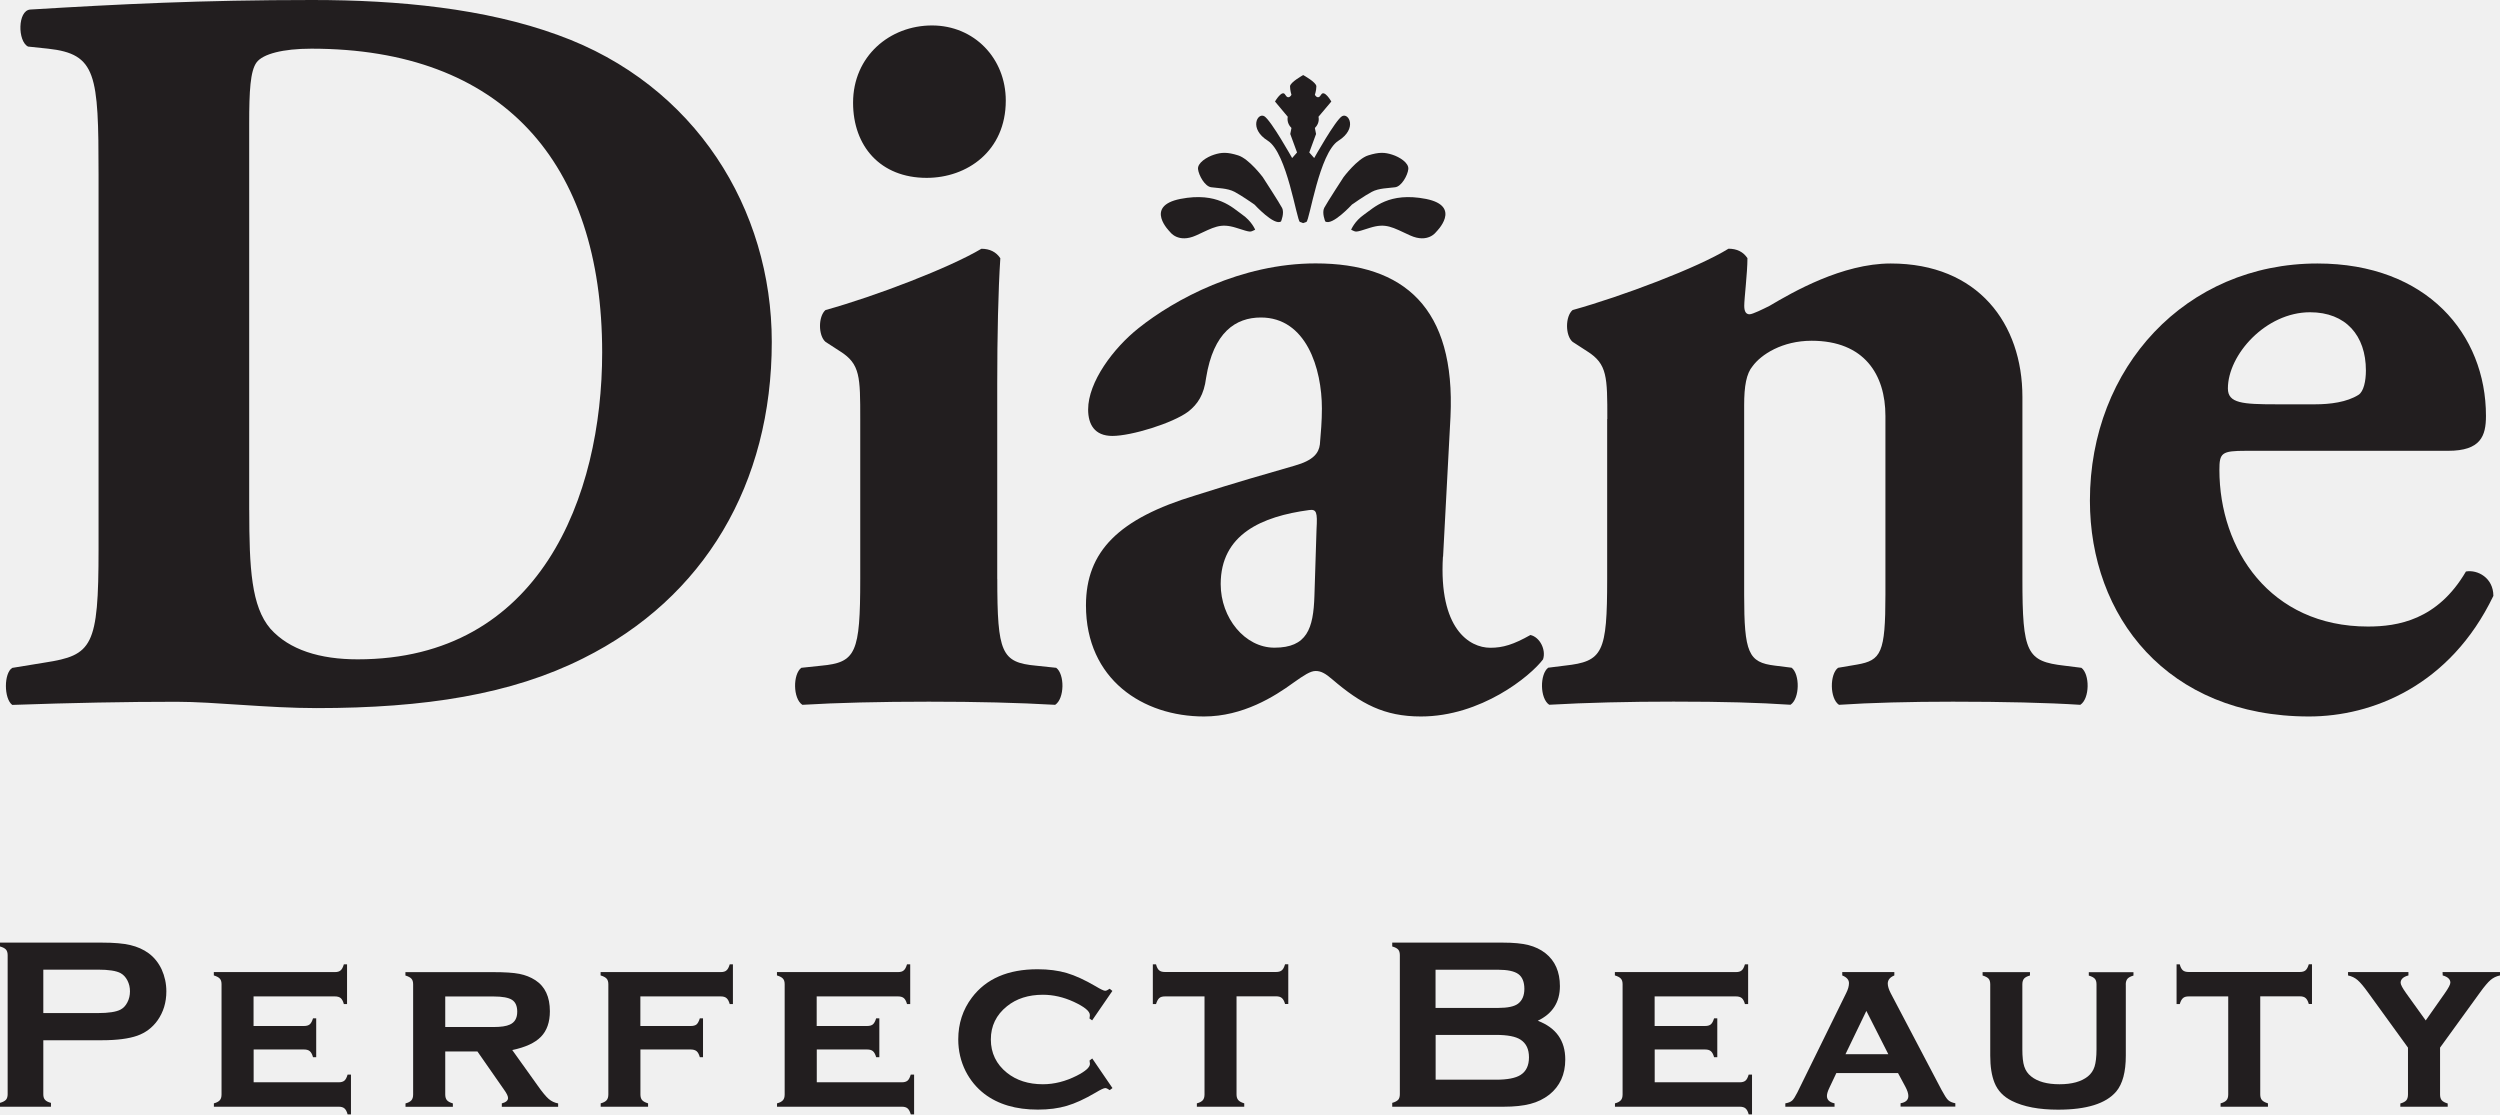
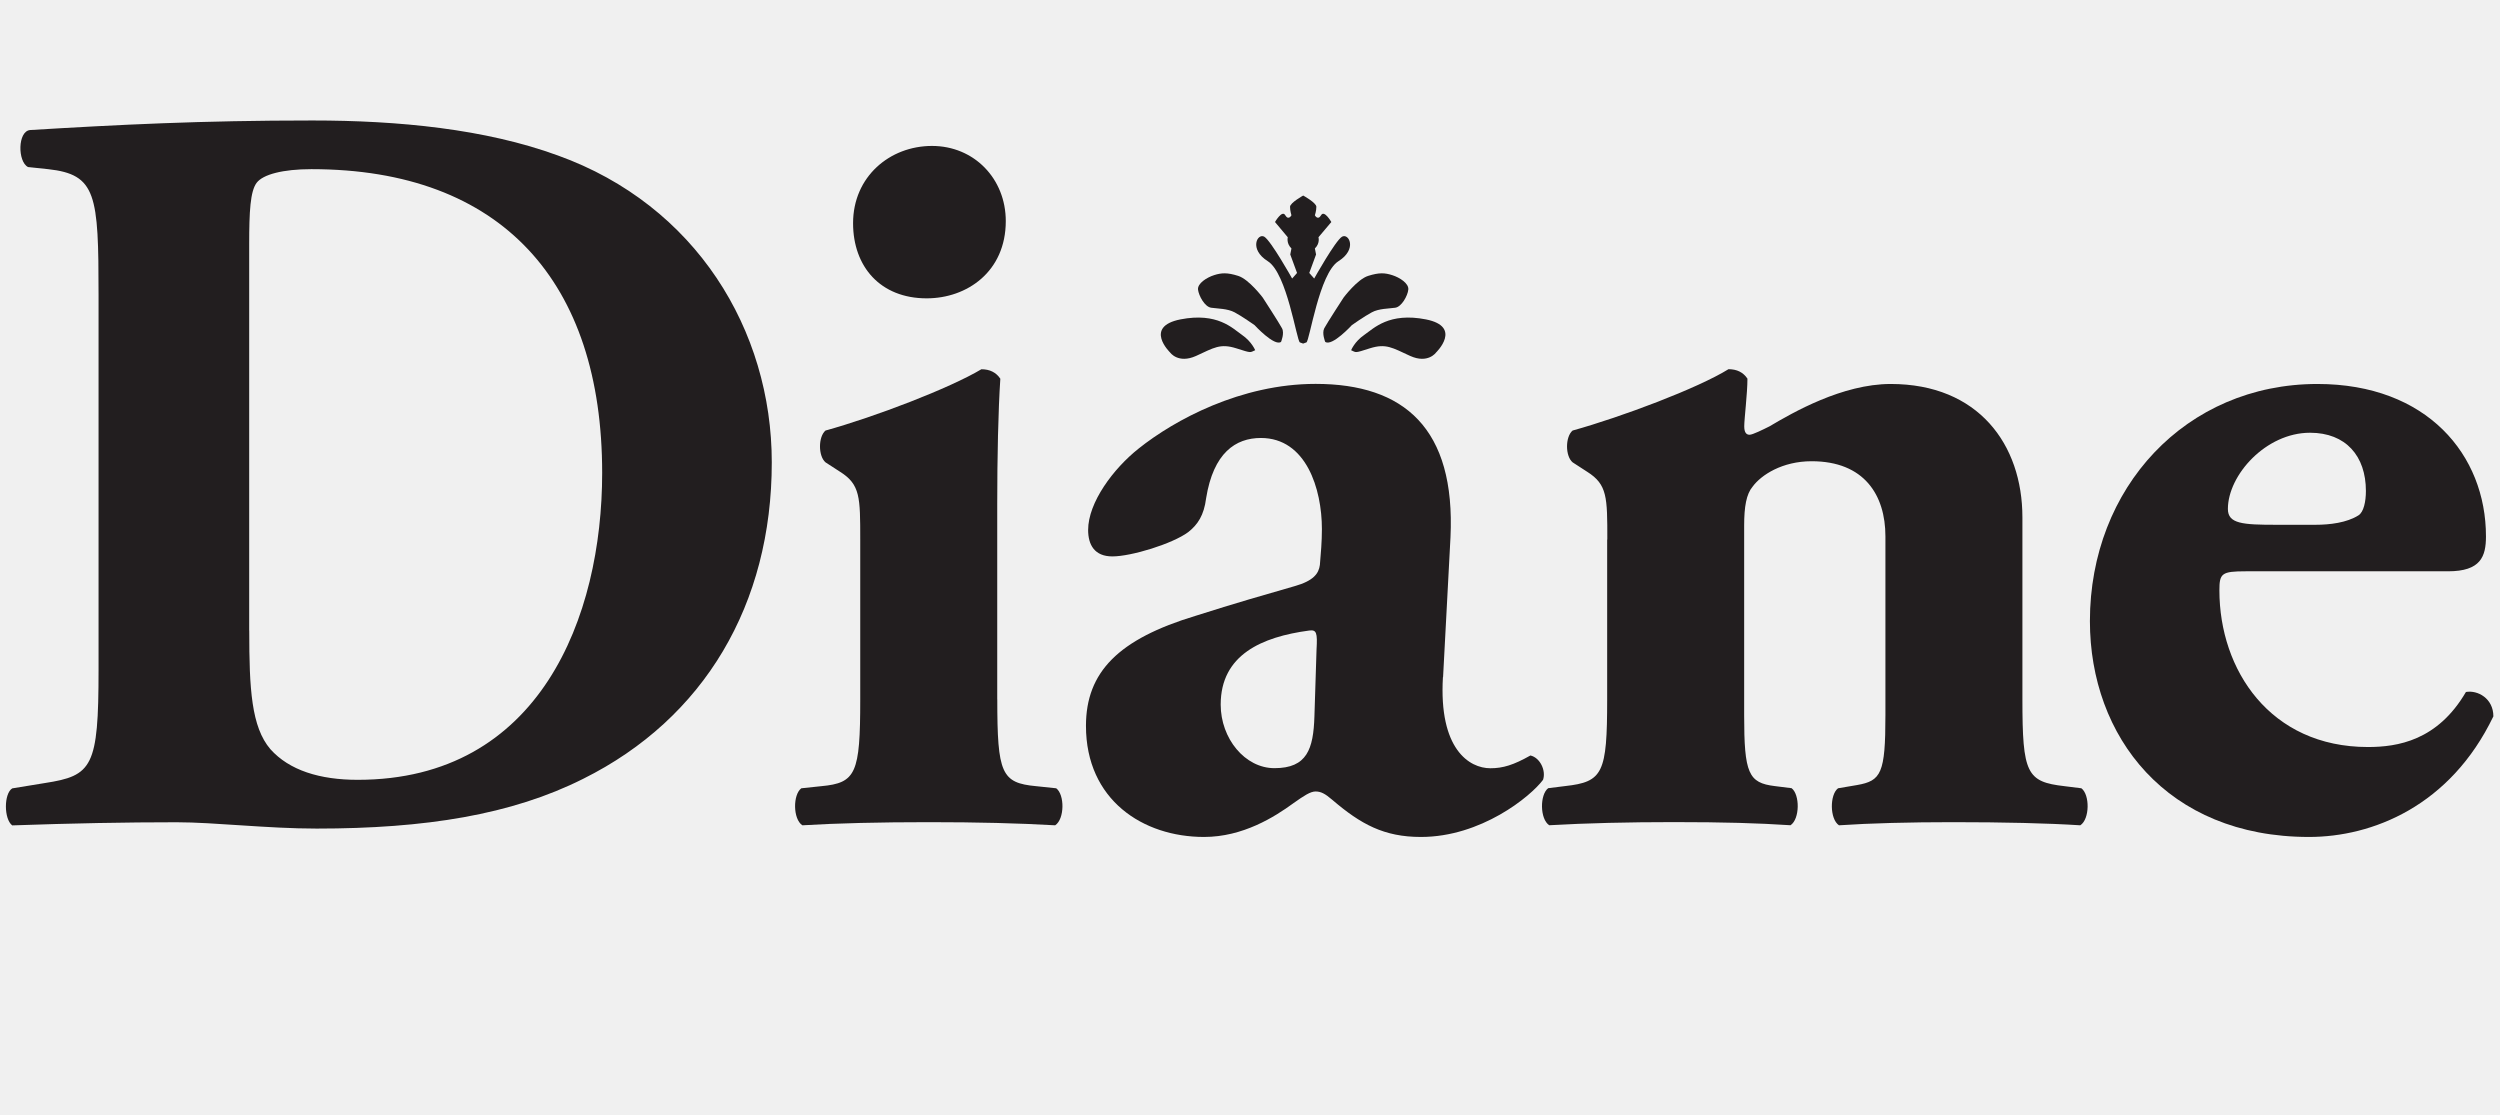
<svg xmlns="http://www.w3.org/2000/svg" width="83" height="37" viewBox="0 0 83 37" fill="none">
-   <g clip-path="url(#clip0_271_1565)">
-     <path d="M3.272 5.798C3.272 2.459 3.202 1.793 1.596 1.616L0.931 1.546C0.582 1.37 0.582 0.353 1.001 0.317C3.937 0.14 6.666 0 10.373 0C13.24 0 16.109 0.281 18.522 1.162C23.104 2.812 25.623 6.957 25.623 11.352C25.623 16.058 23.386 19.853 19.363 21.856C16.986 23.052 14.117 23.509 10.513 23.509C8.87 23.509 7.122 23.299 5.862 23.299C4.183 23.299 2.398 23.333 0.406 23.403C0.126 23.192 0.126 22.348 0.406 22.174L1.49 21.997C3.065 21.753 3.272 21.472 3.272 18.239V5.798ZM8.275 16.937C8.275 18.87 8.345 20.133 8.976 20.872C9.605 21.576 10.619 21.89 11.876 21.89C17.927 21.89 19.992 16.479 19.992 11.7C19.992 5.374 16.668 1.616 10.337 1.616C9.393 1.616 8.728 1.791 8.519 2.071C8.309 2.355 8.273 3.02 8.273 4.109V16.934L8.275 16.937Z" fill="#221E1F" />
-     <path d="M33.11 19.219C33.11 21.68 33.247 21.994 34.401 22.101L35.066 22.171C35.348 22.381 35.348 23.19 35.032 23.4C33.806 23.33 32.445 23.296 30.836 23.296C29.227 23.296 27.791 23.33 26.638 23.4C26.322 23.19 26.322 22.381 26.604 22.171L27.266 22.101C28.42 21.994 28.56 21.68 28.56 19.219V13.914C28.56 12.508 28.56 12.087 27.895 11.666L27.406 11.349C27.163 11.139 27.163 10.505 27.406 10.294C29.049 9.839 31.532 8.888 32.582 8.259C32.859 8.259 33.071 8.363 33.211 8.574C33.141 9.626 33.108 11.173 33.108 12.755V19.219H33.11ZM33.392 3.34C33.392 5.024 32.099 5.905 30.766 5.905C29.227 5.905 28.322 4.852 28.322 3.41C28.322 1.863 29.543 0.845 30.942 0.845C32.342 0.845 33.392 1.934 33.392 3.34Z" fill="#221E1F" />
-     <path d="M47.905 18.483C47.765 20.871 48.779 21.506 49.48 21.506C49.899 21.506 50.248 21.399 50.81 21.082C51.125 21.152 51.335 21.576 51.229 21.89C50.81 22.451 49.167 23.787 47.175 23.787C45.951 23.787 45.181 23.366 44.236 22.558C43.993 22.348 43.851 22.277 43.678 22.277C43.504 22.277 43.292 22.418 42.943 22.665C42.317 23.122 41.266 23.787 39.973 23.787C37.945 23.787 36.054 22.558 36.054 20.099C36.054 18.306 37.14 17.217 39.694 16.445C41.023 16.022 42.004 15.741 42.979 15.461C43.61 15.284 43.783 15.04 43.82 14.756C43.853 14.369 43.887 13.984 43.887 13.563C43.887 12.228 43.364 10.541 41.861 10.541C41.023 10.541 40.286 11.032 40.043 12.542C39.973 13.106 39.763 13.421 39.448 13.667C38.925 14.055 37.559 14.473 36.931 14.473C36.338 14.473 36.126 14.088 36.126 13.595C36.126 12.682 36.964 11.557 37.803 10.892C38.995 9.941 41.197 8.745 43.678 8.745C46.616 8.745 48.329 10.221 48.156 13.841L47.91 18.48L47.905 18.483ZM43.709 17.568C43.742 17.004 43.709 16.9 43.463 16.934C41.89 17.145 40.527 17.74 40.527 19.393C40.527 20.518 41.331 21.503 42.312 21.503C43.395 21.503 43.605 20.869 43.639 19.782L43.709 17.568Z" fill="#221E1F" />
-     <path d="M53.363 13.914C53.363 12.508 53.363 12.087 52.699 11.666L52.21 11.349C51.964 11.139 51.964 10.505 52.21 10.294C53.852 9.837 56.369 8.888 57.386 8.257C57.666 8.257 57.875 8.361 58.015 8.571C58.015 9.065 57.909 9.907 57.909 10.154C57.909 10.362 57.981 10.434 58.085 10.434C58.188 10.434 58.537 10.26 58.749 10.154C59.518 9.699 61.163 8.748 62.772 8.748C65.677 8.748 67.144 10.752 67.144 13.176V19.219C67.144 21.68 67.284 21.958 68.544 22.101L69.102 22.171C69.384 22.381 69.384 23.192 69.066 23.4C67.982 23.33 66.513 23.296 64.834 23.296C63.434 23.296 62.071 23.33 61.054 23.4C60.744 23.192 60.744 22.381 61.023 22.171L61.652 22.064C62.456 21.924 62.596 21.677 62.596 19.746V13.808C62.596 12.438 61.895 11.313 60.146 11.313C59.169 11.313 58.47 11.77 58.188 12.155C57.978 12.402 57.906 12.823 57.906 13.454V19.744C57.906 21.677 58.048 21.992 58.923 22.098L59.481 22.168C59.758 22.379 59.758 23.19 59.445 23.398C58.361 23.327 57.241 23.294 55.562 23.294C54.093 23.294 52.66 23.327 51.434 23.398C51.12 23.19 51.12 22.379 51.4 22.168L51.959 22.098C53.218 21.958 53.358 21.677 53.358 19.216V13.912L53.363 13.914Z" fill="#221E1F" />
-     <path d="M74.561 14.967C73.757 14.967 73.684 15.037 73.684 15.601C73.684 18.236 75.363 20.801 78.615 20.801C79.596 20.801 80.925 20.591 81.869 18.974C82.255 18.904 82.78 19.185 82.78 19.783C81.344 22.769 78.757 23.787 76.659 23.787C71.938 23.787 69.385 20.451 69.385 16.62C69.385 12.194 72.569 8.748 76.939 8.748C80.576 8.748 82.534 11.102 82.534 13.808C82.534 14.476 82.361 14.967 81.277 14.967H74.561ZM76.869 13.423C77.358 13.423 77.917 13.353 78.302 13.109C78.475 12.999 78.548 12.651 78.548 12.3C78.548 11.141 77.883 10.367 76.693 10.367C75.226 10.367 73.966 11.773 73.966 12.898C73.966 13.389 74.455 13.423 75.575 13.423H76.869Z" fill="#221E1F" />
-     <path d="M43.264 7.407L43.372 7.368C43.478 7.326 43.797 5.075 44.435 4.673C45.075 4.272 44.78 3.729 44.554 3.859C44.332 3.994 43.631 5.247 43.631 5.247L43.468 5.062L43.693 4.449L43.654 4.249C43.833 4.075 43.773 3.877 43.773 3.877L44.2 3.371C44.2 3.371 43.965 2.957 43.859 3.147C43.75 3.332 43.654 3.147 43.654 3.147C43.654 3.147 43.703 3.002 43.703 2.866C43.703 2.731 43.266 2.492 43.266 2.492C43.266 2.492 42.829 2.734 42.829 2.866C42.829 2.999 42.876 3.147 42.876 3.147C42.876 3.147 42.78 3.332 42.671 3.147C42.568 2.957 42.33 3.371 42.33 3.371L42.754 3.877C42.754 3.877 42.7 4.077 42.876 4.249L42.837 4.449L43.062 5.062L42.899 5.247C42.899 5.247 42.2 3.997 41.975 3.859C41.75 3.729 41.453 4.272 42.092 4.673C42.731 5.075 43.051 7.326 43.157 7.368L43.264 7.407Z" fill="#221E1F" />
-     <path d="M41.673 7.63C41.673 7.63 41.562 7.344 41.233 7.118C40.917 6.897 40.418 6.365 39.189 6.604C37.963 6.848 38.848 7.703 38.848 7.703C38.848 7.703 39.114 8.085 39.709 7.817C40.304 7.544 40.509 7.396 41.041 7.563C41.574 7.734 41.489 7.703 41.67 7.628" fill="#221E1F" />
-     <path d="M44.857 7.63C44.857 7.63 44.966 7.344 45.295 7.118C45.615 6.897 46.115 6.365 47.341 6.604C48.565 6.848 47.677 7.703 47.677 7.703C47.677 7.703 47.411 8.085 46.818 7.817C46.223 7.544 46.016 7.396 45.483 7.563C44.953 7.734 45.038 7.703 44.857 7.628" fill="#221E1F" />
-     <path d="M42.532 7.347C42.532 7.347 42.651 7.064 42.563 6.9C42.478 6.736 41.924 5.881 41.924 5.881C41.924 5.881 41.466 5.271 41.107 5.159C40.745 5.044 40.55 5.057 40.307 5.135C40.064 5.213 39.754 5.408 39.774 5.614C39.798 5.819 39.999 6.191 40.214 6.217C40.424 6.248 40.75 6.243 40.99 6.37C41.233 6.5 41.65 6.793 41.65 6.793C41.65 6.793 42.31 7.513 42.532 7.35" fill="#221E1F" />
-     <path d="M43.996 7.347C43.996 7.347 43.88 7.064 43.965 6.9C44.05 6.736 44.606 5.881 44.606 5.881C44.606 5.881 45.062 5.271 45.424 5.159C45.789 5.044 45.977 5.057 46.223 5.135C46.469 5.213 46.777 5.408 46.756 5.614C46.736 5.819 46.531 6.191 46.319 6.217C46.104 6.248 45.778 6.243 45.543 6.37C45.297 6.5 44.883 6.793 44.883 6.793C44.883 6.793 44.224 7.513 43.998 7.35" fill="#221E1F" />
-     <path d="M1.438 34.534V36.329C1.438 36.41 1.456 36.472 1.495 36.514C1.534 36.558 1.599 36.592 1.692 36.615V36.743H0V36.615C0.096 36.589 0.16 36.553 0.199 36.511C0.235 36.47 0.254 36.407 0.254 36.327V31.714C0.254 31.631 0.235 31.568 0.199 31.527C0.163 31.485 0.096 31.449 0 31.423V31.295H3.386C3.782 31.295 4.095 31.321 4.325 31.376C4.558 31.431 4.763 31.521 4.939 31.651C5.122 31.787 5.264 31.966 5.368 32.187C5.471 32.416 5.523 32.657 5.523 32.914C5.523 33.281 5.425 33.603 5.228 33.881C5.058 34.118 4.835 34.287 4.556 34.386C4.276 34.484 3.886 34.536 3.386 34.536H1.438V34.534ZM1.438 33.634H3.247C3.606 33.634 3.86 33.595 4.005 33.517C4.098 33.468 4.173 33.388 4.23 33.276C4.287 33.167 4.315 33.044 4.315 32.912C4.315 32.779 4.287 32.662 4.23 32.551C4.173 32.441 4.098 32.361 4.005 32.309C3.862 32.231 3.609 32.192 3.247 32.192H1.438V33.632V33.634Z" fill="#221E1F" />
-     <path d="M8.421 34.843V35.932H11.245C11.328 35.932 11.39 35.914 11.434 35.877C11.478 35.841 11.512 35.773 11.54 35.677H11.652V36.997H11.54C11.517 36.904 11.481 36.839 11.437 36.8C11.393 36.761 11.328 36.743 11.245 36.743H7.101V36.631C7.194 36.608 7.259 36.571 7.298 36.527C7.337 36.483 7.355 36.418 7.355 36.335V32.678C7.355 32.595 7.337 32.533 7.298 32.491C7.262 32.449 7.194 32.413 7.099 32.384V32.273H11.119C11.204 32.273 11.269 32.255 11.31 32.215C11.354 32.179 11.388 32.111 11.416 32.015H11.522V33.336H11.416C11.39 33.239 11.354 33.172 11.31 33.136C11.266 33.099 11.202 33.081 11.119 33.081H8.418V34.063H10.094C10.177 34.063 10.239 34.045 10.283 34.009C10.327 33.972 10.363 33.905 10.392 33.809H10.498V35.098H10.392C10.366 35.004 10.33 34.937 10.286 34.9C10.242 34.861 10.177 34.843 10.094 34.843H8.418H8.421Z" fill="#221E1F" />
-     <path d="M14.782 34.908V36.335C14.782 36.418 14.8 36.48 14.836 36.524C14.872 36.569 14.94 36.605 15.035 36.633V36.745H13.463V36.633C13.556 36.61 13.62 36.574 13.659 36.529C13.698 36.485 13.716 36.42 13.716 36.337V32.681C13.716 32.597 13.698 32.535 13.659 32.493C13.623 32.452 13.556 32.416 13.46 32.387V32.275H16.375C16.753 32.275 17.043 32.293 17.242 32.332C17.441 32.371 17.617 32.441 17.775 32.543C18.096 32.753 18.256 33.096 18.256 33.572C18.256 33.933 18.158 34.217 17.961 34.419C17.765 34.622 17.447 34.77 17.007 34.861L17.85 36.041C18.003 36.259 18.127 36.407 18.217 36.485C18.308 36.563 18.414 36.613 18.53 36.633V36.745H16.66V36.633C16.797 36.597 16.867 36.537 16.867 36.454C16.867 36.394 16.826 36.306 16.74 36.186L15.85 34.908H14.784H14.782ZM14.782 34.097H16.386C16.629 34.097 16.81 34.071 16.927 34.016C17.09 33.944 17.172 33.803 17.172 33.59C17.172 33.401 17.115 33.27 16.999 33.195C16.883 33.12 16.678 33.083 16.386 33.083H14.782V34.097Z" fill="#221E1F" />
-     <path d="M21.262 34.843V36.332C21.262 36.415 21.28 36.478 21.317 36.522C21.353 36.566 21.42 36.602 21.516 36.631V36.743H19.943V36.631C20.036 36.608 20.101 36.571 20.14 36.527C20.178 36.483 20.197 36.418 20.197 36.335V32.678C20.197 32.595 20.178 32.533 20.14 32.491C20.103 32.449 20.036 32.413 19.94 32.384V32.273H23.93C24.015 32.273 24.08 32.255 24.121 32.215C24.165 32.179 24.199 32.111 24.227 32.015H24.333V33.336H24.227C24.201 33.242 24.165 33.175 24.121 33.138C24.077 33.099 24.012 33.081 23.93 33.081H21.26V34.063H22.936C23.021 34.063 23.084 34.045 23.128 34.009C23.169 33.972 23.205 33.905 23.234 33.809H23.34V35.098H23.234C23.208 35.004 23.172 34.937 23.128 34.9C23.084 34.864 23.019 34.843 22.936 34.843H21.26H21.262Z" fill="#221E1F" />
-     <path d="M27.117 34.843V35.932H29.942C30.025 35.932 30.087 35.914 30.131 35.877C30.175 35.841 30.208 35.773 30.237 35.677H30.348V36.997H30.237C30.213 36.904 30.177 36.839 30.133 36.8C30.089 36.761 30.025 36.743 29.942 36.743H25.797V36.631C25.891 36.608 25.955 36.571 25.994 36.527C26.033 36.483 26.051 36.418 26.051 36.335V32.678C26.051 32.595 26.033 32.533 25.994 32.491C25.958 32.449 25.891 32.413 25.795 32.384V32.273H29.815C29.9 32.273 29.965 32.255 30.006 32.215C30.05 32.179 30.084 32.111 30.113 32.015H30.219V33.336H30.113C30.087 33.239 30.05 33.172 30.006 33.136C29.962 33.099 29.898 33.081 29.815 33.081H27.114V34.063H28.791C28.873 34.063 28.936 34.045 28.98 34.009C29.023 33.972 29.06 33.905 29.088 33.809H29.194V35.098H29.088C29.062 35.004 29.026 34.937 28.982 34.9C28.938 34.861 28.873 34.843 28.791 34.843H27.114H27.117Z" fill="#221E1F" />
-     <path d="M36.261 35.139L36.934 36.124L36.843 36.192C36.779 36.147 36.73 36.124 36.694 36.124C36.65 36.124 36.543 36.173 36.38 36.272C36.018 36.485 35.697 36.633 35.418 36.714C35.139 36.797 34.821 36.839 34.456 36.839C33.729 36.839 33.139 36.665 32.681 36.316C32.422 36.116 32.215 35.867 32.06 35.565C31.897 35.24 31.814 34.887 31.814 34.508C31.814 33.983 31.965 33.52 32.267 33.12C32.741 32.491 33.468 32.179 34.448 32.179C34.81 32.179 35.133 32.221 35.416 32.304C35.697 32.387 36.018 32.535 36.378 32.745C36.541 32.844 36.647 32.894 36.691 32.894C36.727 32.894 36.779 32.87 36.841 32.826L36.931 32.899L36.259 33.876L36.171 33.814C36.173 33.782 36.176 33.762 36.179 33.754C36.181 33.73 36.184 33.712 36.184 33.702C36.184 33.572 36.005 33.426 35.648 33.26C35.309 33.104 34.968 33.026 34.624 33.026C34.143 33.026 33.744 33.154 33.431 33.408C33.074 33.694 32.896 34.063 32.896 34.51C32.896 34.957 33.074 35.331 33.431 35.617C33.747 35.869 34.143 35.997 34.624 35.997C34.999 35.997 35.374 35.903 35.749 35.713C36.041 35.565 36.186 35.433 36.186 35.321C36.186 35.321 36.181 35.279 36.173 35.209L36.261 35.142V35.139Z" fill="#221E1F" />
-     <path d="M41.053 33.083V36.332C41.053 36.415 41.071 36.477 41.11 36.522C41.146 36.566 41.213 36.602 41.309 36.631V36.743H39.736V36.631C39.829 36.608 39.894 36.571 39.933 36.527C39.971 36.483 39.99 36.418 39.99 36.335V33.081H38.678C38.593 33.081 38.528 33.099 38.486 33.138C38.443 33.177 38.409 33.242 38.38 33.336H38.274V32.015H38.38C38.404 32.109 38.437 32.174 38.481 32.213C38.525 32.252 38.59 32.27 38.675 32.27H42.364C42.45 32.27 42.514 32.252 42.558 32.213C42.602 32.176 42.636 32.109 42.664 32.013H42.771V33.333H42.664C42.639 33.239 42.602 33.172 42.558 33.135C42.514 33.096 42.45 33.078 42.367 33.078H41.055L41.053 33.083Z" fill="#221E1F" />
-     <path d="M51.054 33.889C51.662 34.12 51.967 34.549 51.967 35.175C51.967 35.672 51.789 36.062 51.434 36.345C51.253 36.485 51.046 36.587 50.808 36.649C50.57 36.711 50.278 36.743 49.929 36.743H46.222V36.615C46.317 36.589 46.382 36.553 46.421 36.511C46.457 36.47 46.475 36.407 46.475 36.324V31.714C46.475 31.631 46.457 31.568 46.421 31.527C46.385 31.485 46.317 31.449 46.222 31.423V31.295H49.893C50.244 31.295 50.529 31.321 50.744 31.376C50.958 31.431 51.147 31.519 51.308 31.646C51.628 31.898 51.789 32.265 51.789 32.74C51.789 33.273 51.543 33.655 51.054 33.889ZM47.663 33.463H49.74C50.056 33.463 50.275 33.416 50.4 33.322C50.539 33.216 50.609 33.052 50.609 32.829C50.609 32.605 50.542 32.436 50.41 32.34C50.278 32.244 50.053 32.195 49.737 32.195H47.66V33.463H47.663ZM47.663 35.846H49.673C50.045 35.846 50.314 35.794 50.48 35.69C50.669 35.571 50.762 35.376 50.762 35.103C50.762 34.83 50.669 34.638 50.48 34.515C50.317 34.411 50.05 34.359 49.673 34.359H47.663V35.843V35.846Z" fill="#221E1F" />
-     <path d="M54.936 34.843V35.932H57.761C57.844 35.932 57.906 35.914 57.95 35.877C57.994 35.841 58.028 35.773 58.056 35.677H58.167V36.997H58.056C58.033 36.904 57.997 36.839 57.953 36.8C57.909 36.761 57.844 36.743 57.761 36.743H53.617V36.631C53.71 36.608 53.775 36.571 53.813 36.527C53.852 36.483 53.87 36.418 53.87 36.335V32.678C53.87 32.595 53.852 32.533 53.813 32.491C53.777 32.449 53.71 32.413 53.614 32.384V32.273H57.634C57.72 32.273 57.784 32.255 57.826 32.215C57.87 32.179 57.903 32.111 57.932 32.015H58.038V33.336H57.932C57.906 33.239 57.87 33.172 57.826 33.136C57.782 33.099 57.717 33.081 57.634 33.081H54.934V34.063H56.61C56.693 34.063 56.755 34.045 56.799 34.009C56.843 33.972 56.879 33.905 56.907 33.809H57.014V35.098H56.907C56.882 35.004 56.845 34.937 56.801 34.9C56.757 34.861 56.693 34.843 56.61 34.843H54.934H54.936Z" fill="#221E1F" />
-     <path d="M63.013 35.625H60.967L60.737 36.111C60.68 36.228 60.654 36.319 60.654 36.387C60.654 36.514 60.739 36.595 60.907 36.631V36.743H59.273V36.631C59.373 36.615 59.448 36.584 59.498 36.54C59.547 36.496 59.604 36.405 59.671 36.272L61.295 32.967C61.358 32.842 61.386 32.733 61.386 32.639C61.386 32.53 61.311 32.444 61.163 32.385V32.273H62.892V32.385C62.747 32.444 62.674 32.533 62.674 32.655C62.674 32.743 62.708 32.85 62.773 32.977L64.457 36.181C64.55 36.355 64.622 36.467 64.674 36.519C64.728 36.571 64.809 36.608 64.917 36.628V36.74H63.099V36.628C63.269 36.6 63.357 36.519 63.357 36.387C63.357 36.303 63.324 36.202 63.259 36.08L63.013 35.623V35.625ZM62.692 34.999L61.963 33.562L61.27 34.999H62.692Z" fill="#221E1F" />
-     <path d="M70.577 32.681V35.048C70.577 35.589 70.471 35.984 70.259 36.238C69.917 36.641 69.273 36.841 68.329 36.841C67.695 36.841 67.186 36.745 66.795 36.55C66.513 36.41 66.322 36.207 66.218 35.947C66.122 35.708 66.076 35.409 66.076 35.048V32.681C66.076 32.597 66.058 32.535 66.022 32.493C65.985 32.452 65.918 32.416 65.822 32.387V32.275H67.395V32.387C67.299 32.413 67.232 32.449 67.196 32.493C67.16 32.538 67.142 32.6 67.142 32.683V34.835C67.142 35.084 67.162 35.277 67.206 35.409C67.25 35.542 67.325 35.651 67.434 35.737C67.651 35.911 67.964 35.997 68.376 35.997C68.787 35.997 69.1 35.911 69.317 35.737C69.423 35.651 69.498 35.542 69.54 35.409C69.581 35.277 69.604 35.084 69.604 34.835V32.683C69.604 32.6 69.586 32.538 69.55 32.496C69.514 32.455 69.447 32.418 69.348 32.389V32.278H70.831V32.389C70.735 32.416 70.67 32.452 70.631 32.496C70.595 32.54 70.575 32.603 70.575 32.686L70.577 32.681Z" fill="#221E1F" />
-     <path d="M75.04 33.083V36.332C75.04 36.415 75.058 36.477 75.097 36.522C75.133 36.566 75.201 36.602 75.296 36.631V36.743H73.723V36.631C73.817 36.608 73.881 36.571 73.92 36.527C73.959 36.483 73.977 36.418 73.977 36.335V33.081H72.665C72.58 33.081 72.515 33.099 72.474 33.138C72.43 33.177 72.396 33.242 72.368 33.336H72.262V32.015H72.368C72.391 32.109 72.425 32.174 72.469 32.213C72.513 32.252 72.577 32.27 72.663 32.27H76.352C76.437 32.27 76.502 32.252 76.546 32.213C76.59 32.176 76.623 32.109 76.652 32.013H76.758V33.333H76.652C76.626 33.239 76.59 33.172 76.546 33.135C76.502 33.096 76.437 33.078 76.354 33.078H75.043L75.04 33.083Z" fill="#221E1F" />
-     <path d="M81.01 34.783V36.337C81.01 36.42 81.028 36.483 81.065 36.527C81.101 36.571 81.168 36.608 81.264 36.636V36.743H79.691V36.636C79.787 36.61 79.851 36.574 79.89 36.53C79.926 36.486 79.945 36.42 79.945 36.335V34.781L78.625 32.959C78.478 32.754 78.359 32.613 78.271 32.538C78.183 32.462 78.077 32.41 77.955 32.385V32.273H79.96V32.385C79.787 32.429 79.701 32.512 79.701 32.629C79.701 32.688 79.763 32.806 79.888 32.98L80.534 33.879L81.165 32.98C81.29 32.803 81.352 32.683 81.352 32.624C81.352 32.512 81.266 32.431 81.098 32.385L81.093 32.273H83V32.385C82.878 32.41 82.772 32.462 82.684 32.538C82.596 32.613 82.477 32.754 82.33 32.959L81.01 34.781V34.783Z" fill="#221E1F" />
-   </g>
-   <defs>
-     <clipPath id="clip0_271_1565">
-       <rect width="83" height="37" fill="white" />
-     </clipPath>
-   </defs>
+   <path d="M3.272 9.798C3.272 6.459 3.202 5.793 1.596 5.616L0.931 5.546C0.582 5.37 0.582 4.353 1.001 4.317C3.937 4.14 6.666 4 10.373 4C13.24 4 16.109 4.281 18.522 5.162C23.104 6.812 25.623 10.957 25.623 15.352C25.623 20.058 23.386 23.853 19.363 25.856C16.986 27.052 14.117 27.509 10.513 27.509C8.87 27.509 7.122 27.299 5.862 27.299C4.183 27.299 2.398 27.333 0.406 27.403C0.126 27.192 0.126 26.348 0.406 26.174L1.49 25.997C3.065 25.753 3.272 25.472 3.272 22.239V9.798ZM8.275 20.937C8.275 22.87 8.345 24.133 8.976 24.872C9.605 25.576 10.619 25.89 11.876 25.89C17.927 25.89 19.992 20.479 19.992 15.7C19.992 9.374 16.668 5.616 10.337 5.616C9.393 5.616 8.728 5.791 8.519 6.071C8.309 6.355 8.273 7.02 8.273 8.109V20.934L8.275 20.937Z" fill="#221E1F" />
+   <path d="M33.11 23.219C33.11 25.68 33.247 25.994 34.401 26.101L35.066 26.171C35.348 26.381 35.348 27.19 35.032 27.4C33.806 27.33 32.445 27.296 30.836 27.296C29.227 27.296 27.791 27.33 26.638 27.4C26.322 27.19 26.322 26.381 26.604 26.171L27.266 26.101C28.42 25.994 28.56 25.68 28.56 23.219V17.914C28.56 16.508 28.56 16.087 27.895 15.666L27.406 15.349C27.163 15.139 27.163 14.505 27.406 14.294C29.049 13.839 31.532 12.888 32.582 12.259C32.859 12.259 33.071 12.363 33.211 12.574C33.141 13.626 33.108 15.173 33.108 16.755V23.219H33.11ZM33.392 7.34C33.392 9.024 32.099 9.905 30.766 9.905C29.227 9.905 28.322 8.852 28.322 7.41C28.322 5.863 29.543 4.845 30.942 4.845C32.342 4.845 33.392 5.934 33.392 7.34Z" fill="#221E1F" />
+   <path d="M47.905 22.483C47.765 24.871 48.779 25.506 49.48 25.506C49.899 25.506 50.248 25.399 50.81 25.082C51.125 25.152 51.335 25.576 51.229 25.89C50.81 26.451 49.167 27.787 47.175 27.787C45.951 27.787 45.181 27.366 44.236 26.558C43.993 26.348 43.851 26.277 43.678 26.277C43.504 26.277 43.292 26.418 42.943 26.665C42.317 27.122 41.266 27.787 39.973 27.787C37.945 27.787 36.054 26.558 36.054 24.099C36.054 22.306 37.14 21.217 39.694 20.445C41.023 20.022 42.004 19.741 42.979 19.461C43.61 19.284 43.783 19.04 43.82 18.756C43.853 18.369 43.887 17.984 43.887 17.563C43.887 16.228 43.364 14.541 41.861 14.541C41.023 14.541 40.286 15.032 40.043 16.542C39.973 17.106 39.763 17.421 39.448 17.667C38.925 18.055 37.559 18.473 36.931 18.473C36.338 18.473 36.126 18.088 36.126 17.595C36.126 16.682 36.964 15.557 37.803 14.892C38.995 13.941 41.197 12.745 43.678 12.745C46.616 12.745 48.329 14.221 48.156 17.841L47.91 22.48L47.905 22.483ZM43.709 21.568C43.742 21.004 43.709 20.9 43.463 20.934C41.89 21.145 40.527 21.74 40.527 23.393C40.527 24.518 41.331 25.503 42.312 25.503C43.395 25.503 43.605 24.869 43.639 23.782L43.709 21.568Z" fill="#221E1F" />
+   <path d="M53.363 17.914C53.363 16.508 53.363 16.087 52.699 15.666L52.21 15.349C51.964 15.139 51.964 14.505 52.21 14.294C53.852 13.837 56.369 12.888 57.386 12.257C57.666 12.257 57.875 12.361 58.015 12.571C58.015 13.065 57.909 13.907 57.909 14.154C57.909 14.362 57.981 14.434 58.085 14.434C58.188 14.434 58.537 14.26 58.749 14.154C59.518 13.699 61.163 12.748 62.772 12.748C65.677 12.748 67.144 14.752 67.144 17.176V23.219C67.144 25.68 67.284 25.958 68.544 26.101L69.102 26.171C69.384 26.381 69.384 27.192 69.066 27.4C67.982 27.33 66.513 27.296 64.834 27.296C63.434 27.296 62.071 27.33 61.054 27.4C60.744 27.192 60.744 26.381 61.023 26.171L61.652 26.064C62.456 25.924 62.596 25.677 62.596 23.746V17.808C62.596 16.438 61.895 15.313 60.146 15.313C59.169 15.313 58.47 15.77 58.188 16.155C57.978 16.402 57.906 16.823 57.906 17.454V23.744C57.906 25.677 58.048 25.992 58.923 26.098L59.481 26.168C59.758 26.379 59.758 27.19 59.445 27.398C58.361 27.327 57.241 27.294 55.562 27.294C54.093 27.294 52.66 27.327 51.434 27.398C51.12 27.19 51.12 26.379 51.4 26.168L51.959 26.098C53.218 25.958 53.358 25.677 53.358 23.216V17.912L53.363 17.914Z" fill="#221E1F" />
+   <path d="M74.561 18.967C73.757 18.967 73.684 19.037 73.684 19.601C73.684 22.236 75.363 24.801 78.615 24.801C79.596 24.801 80.925 24.591 81.869 22.974C82.255 22.904 82.78 23.185 82.78 23.783C81.344 26.769 78.757 27.787 76.659 27.787C71.938 27.787 69.385 24.451 69.385 20.62C69.385 16.194 72.569 12.748 76.939 12.748C80.576 12.748 82.534 15.102 82.534 17.808C82.534 18.476 82.361 18.967 81.277 18.967H74.561ZM76.869 17.423C77.358 17.423 77.917 17.353 78.302 17.109C78.475 17 78.548 16.651 78.548 16.3C78.548 15.141 77.883 14.367 76.693 14.367C75.226 14.367 73.966 15.773 73.966 16.898C73.966 17.389 74.455 17.423 75.575 17.423H76.869Z" fill="#221E1F" />
+   <path d="M43.264 11.407L43.372 11.368C43.478 11.326 43.797 9.075 44.435 8.673C45.075 8.272 44.78 7.729 44.554 7.859C44.332 7.994 43.631 9.247 43.631 9.247L43.468 9.062L43.693 8.449L43.654 8.249C43.833 8.075 43.773 7.877 43.773 7.877L44.2 7.371C44.2 7.371 43.965 6.957 43.859 7.147C43.75 7.332 43.654 7.147 43.654 7.147C43.654 7.147 43.703 7.002 43.703 6.866C43.703 6.731 43.266 6.492 43.266 6.492C43.266 6.492 42.829 6.734 42.829 6.866C42.829 6.999 42.876 7.147 42.876 7.147C42.876 7.147 42.78 7.332 42.671 7.147C42.568 6.957 42.33 7.371 42.33 7.371L42.754 7.877C42.754 7.877 42.7 8.077 42.876 8.249L42.837 8.449L43.062 9.062L42.899 9.247C42.899 9.247 42.2 7.997 41.975 7.859C41.75 7.729 41.453 8.272 42.092 8.673C42.731 9.075 43.051 11.326 43.157 11.368L43.264 11.407Z" fill="#221E1F" />
+   <path d="M41.673 11.63C41.673 11.63 41.562 11.344 41.233 11.118C40.917 10.897 40.418 10.364 39.189 10.604C37.963 10.848 38.848 11.703 38.848 11.703C38.848 11.703 39.114 12.085 39.709 11.817C40.304 11.544 40.509 11.396 41.041 11.563C41.574 11.734 41.489 11.703 41.67 11.628" fill="#221E1F" />
+   <path d="M44.857 11.63C44.857 11.63 44.966 11.344 45.295 11.118C45.615 10.897 46.115 10.364 47.341 10.604C48.565 10.848 47.677 11.703 47.677 11.703C47.677 11.703 47.411 12.085 46.818 11.817C46.223 11.544 46.016 11.396 45.483 11.563C44.953 11.734 45.038 11.703 44.857 11.628" fill="#221E1F" />
+   <path d="M42.532 11.347C42.532 11.347 42.651 11.064 42.563 10.9C42.478 10.736 41.924 9.881 41.924 9.881C41.924 9.881 41.466 9.271 41.107 9.159C40.745 9.044 40.55 9.057 40.307 9.135C40.064 9.213 39.754 9.408 39.774 9.614C39.798 9.819 39.999 10.191 40.214 10.217C40.424 10.248 40.75 10.242 40.99 10.37C41.233 10.5 41.65 10.793 41.65 10.793C41.65 10.793 42.31 11.513 42.532 11.35" fill="#221E1F" />
+   <path d="M43.996 11.347C43.996 11.347 43.88 11.064 43.965 10.9C44.05 10.736 44.606 9.881 44.606 9.881C44.606 9.881 45.062 9.271 45.424 9.159C45.789 9.044 45.977 9.057 46.223 9.135C46.469 9.213 46.777 9.408 46.756 9.614C46.736 9.819 46.531 10.191 46.319 10.217C46.104 10.248 45.778 10.242 45.543 10.37C45.297 10.5 44.883 10.793 44.883 10.793C44.883 10.793 44.224 11.513 43.998 11.35" fill="#221E1F" />
</svg>
